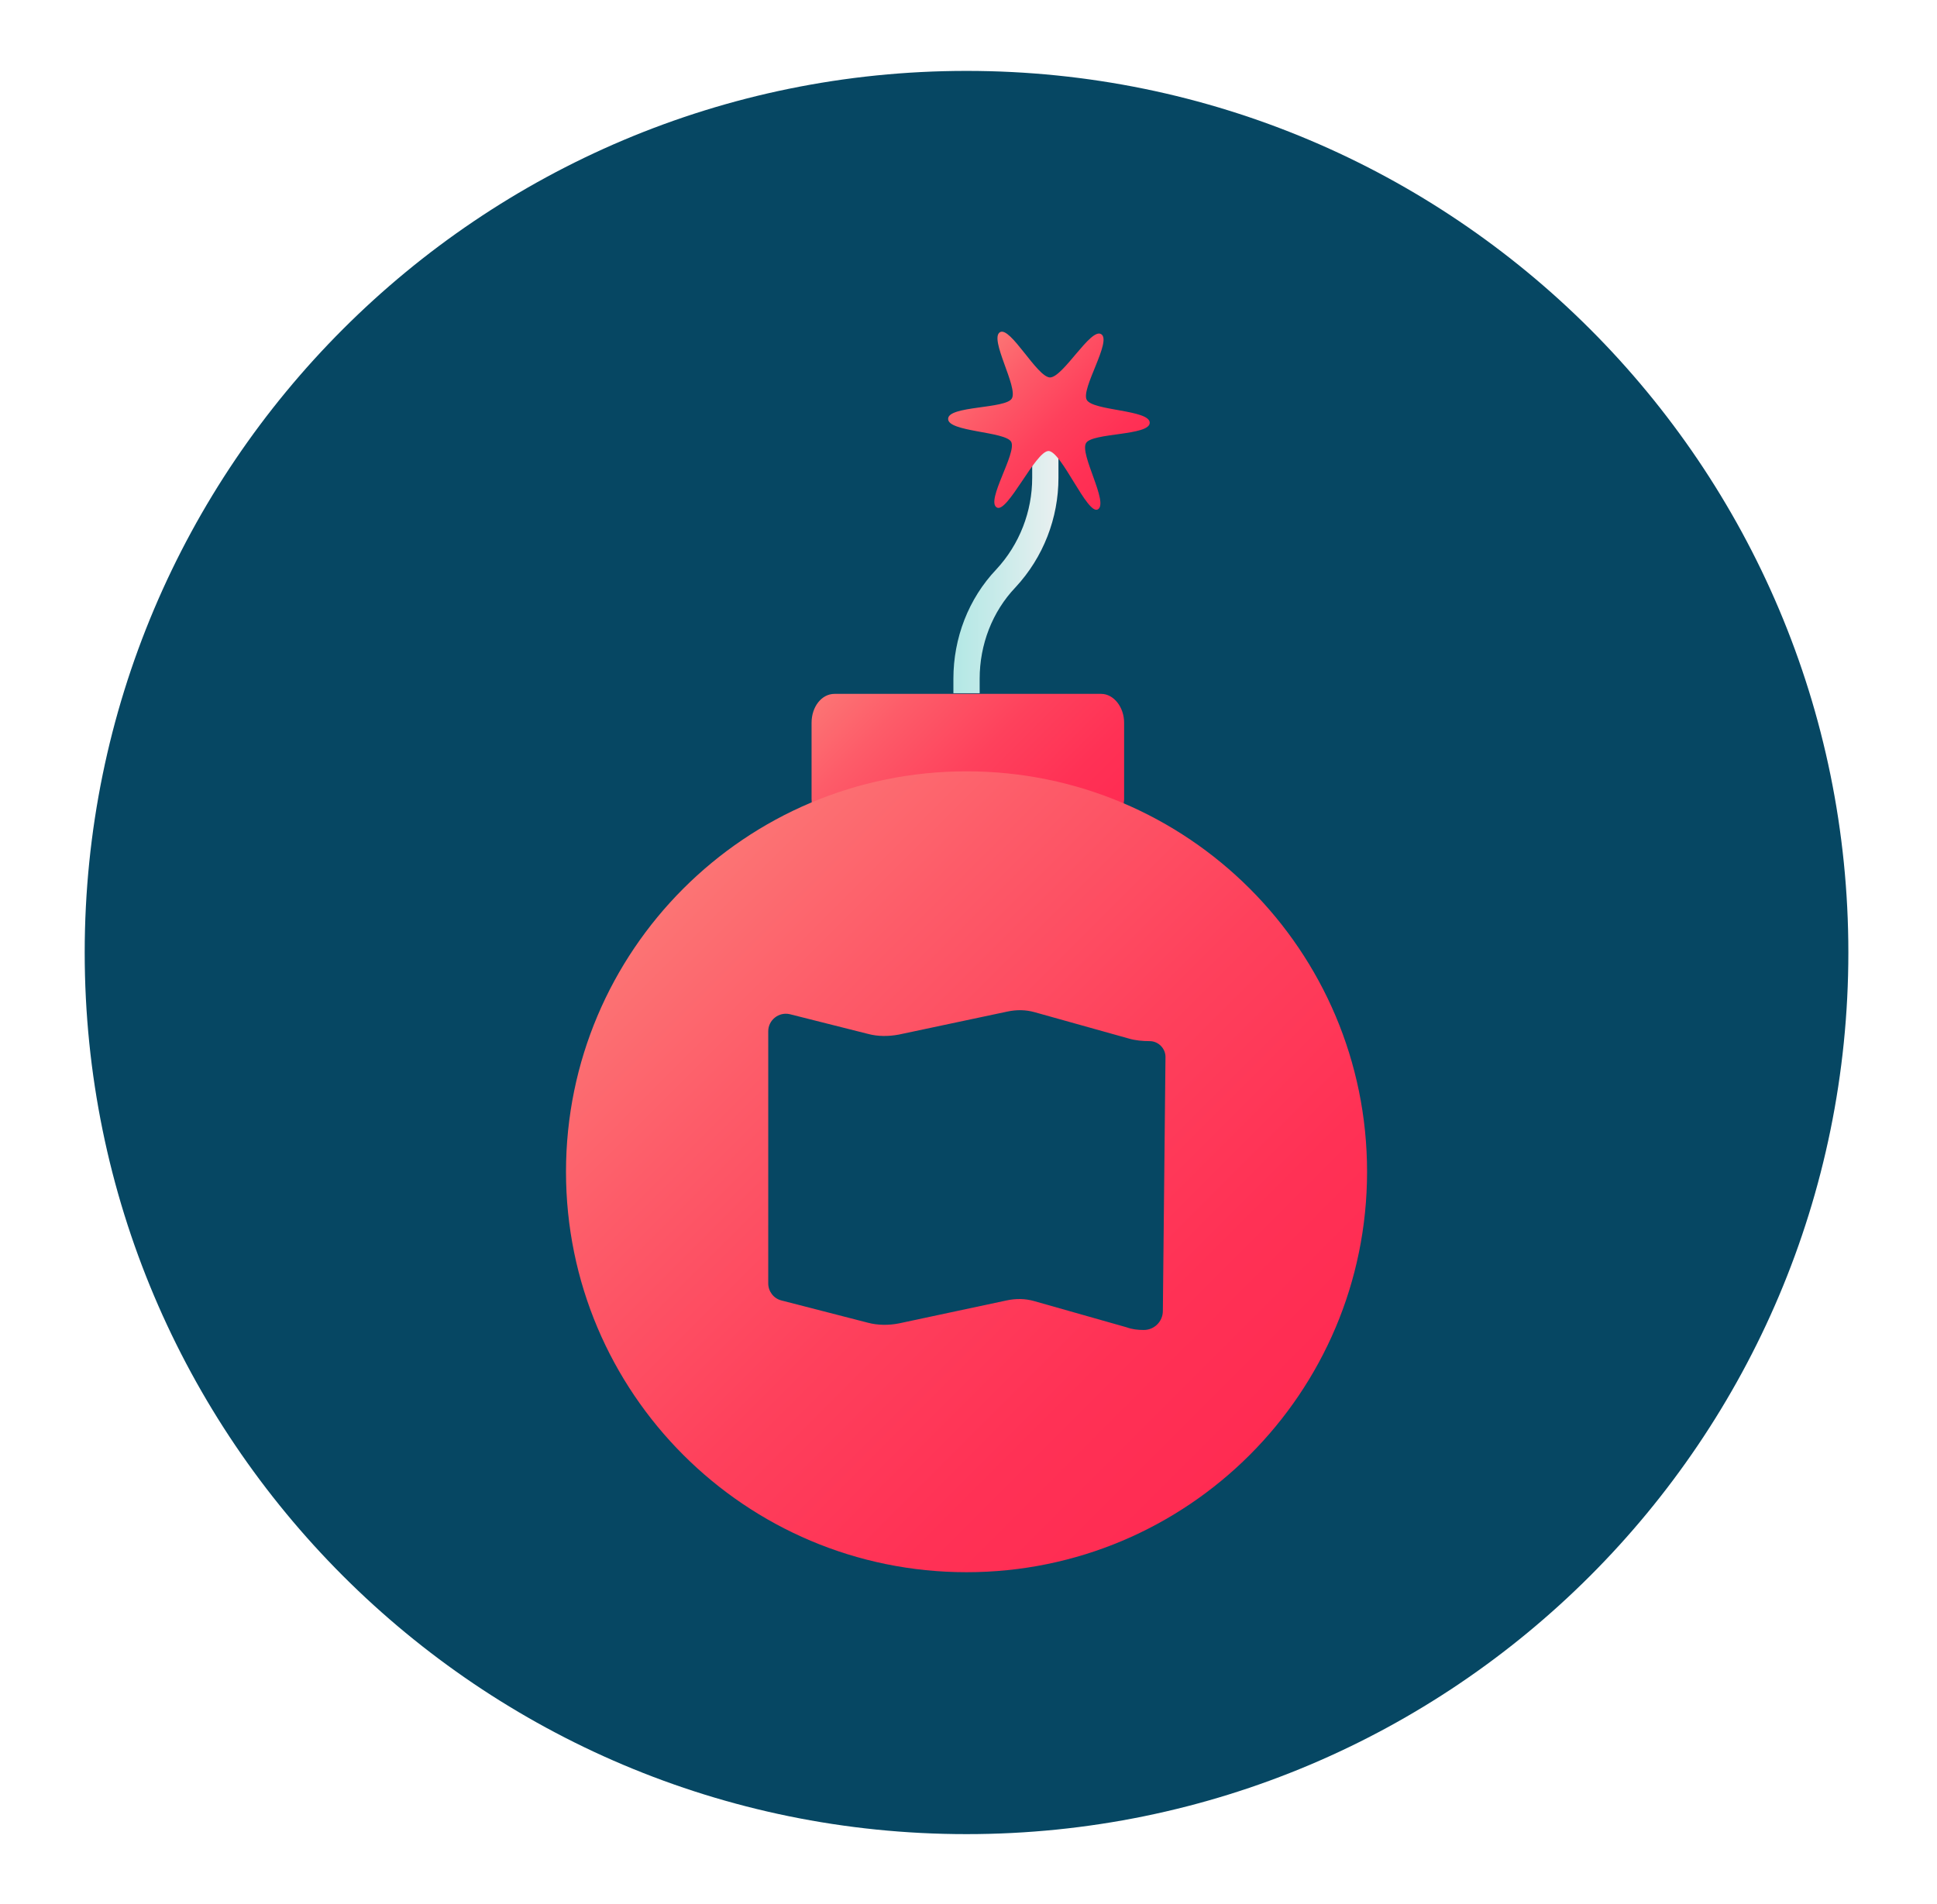
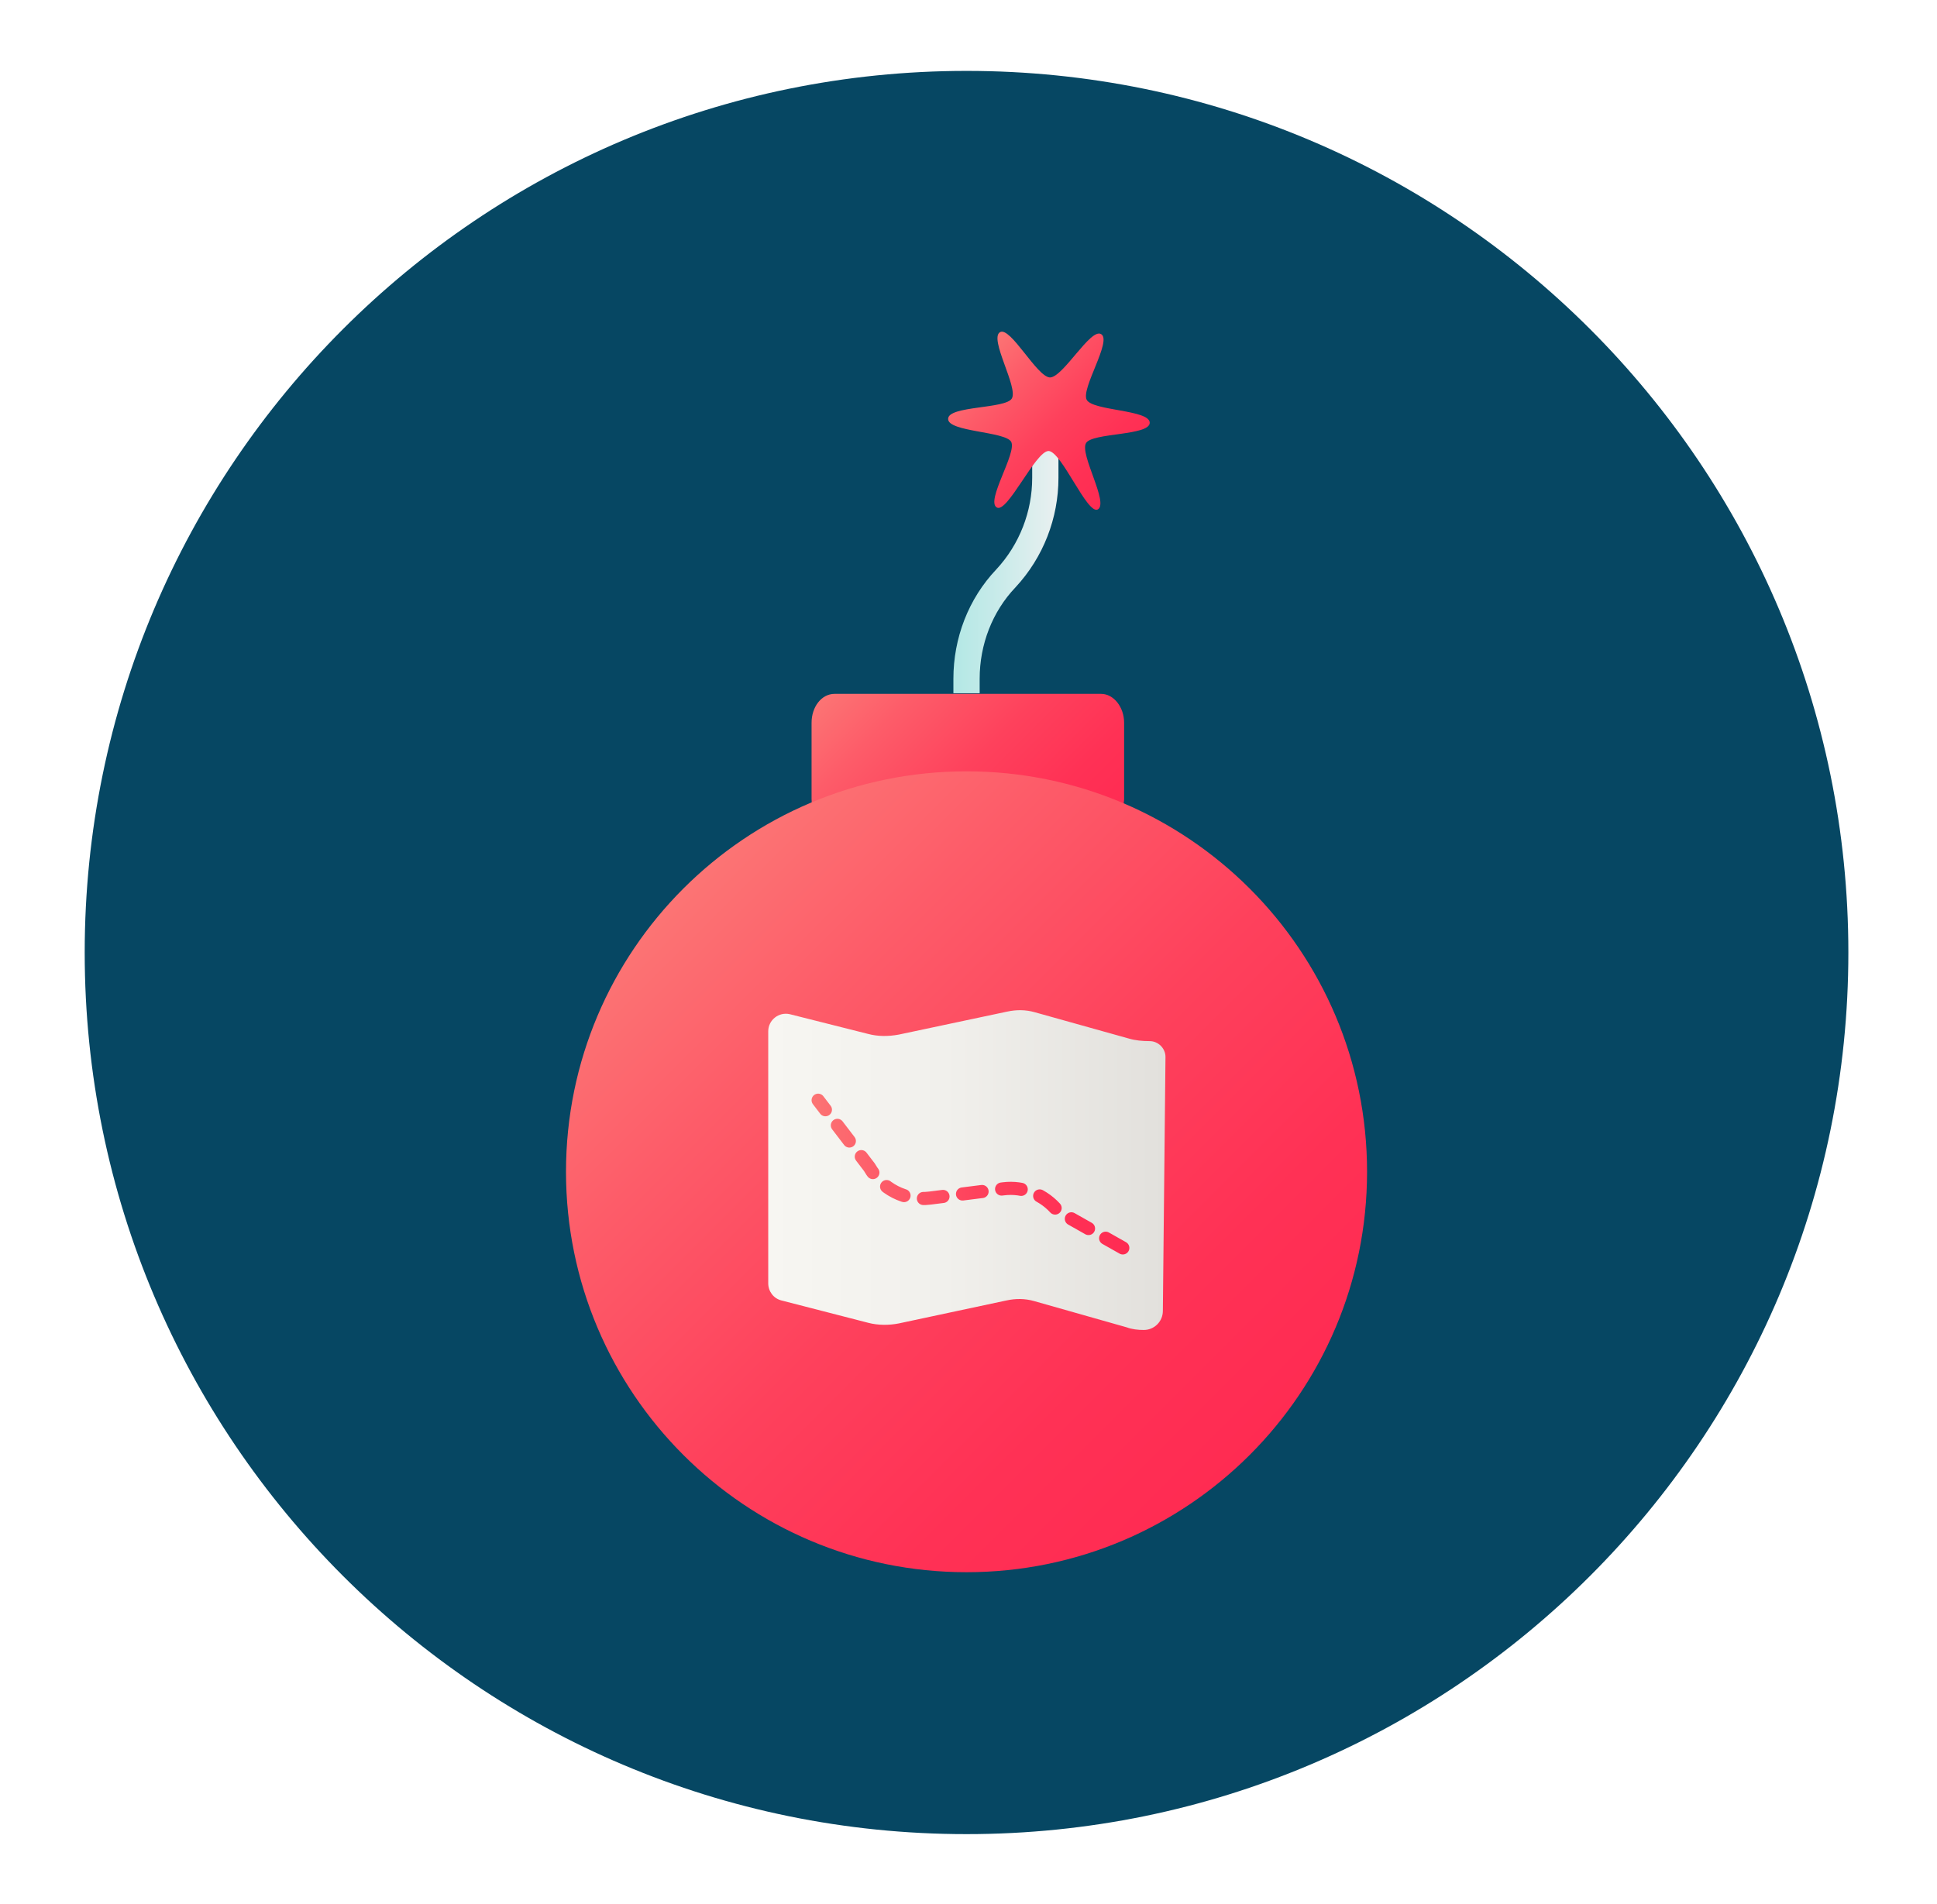
<svg xmlns="http://www.w3.org/2000/svg" version="1.1" id="Layer_1" x="0px" y="0px" viewBox="0 0 295 290" style="enable-background:new 0 0 295 290;" xml:space="preserve">
  <style type="text/css">
	.st0{fill:#064763;}
	.st1{fill:none;stroke:url(#SVGID_1_);stroke-width:4;stroke-miterlimit:10;}
	.st2{fill:url(#SVGID_2_);}
	.st3{fill:url(#SVGID_3_);}
	.st4{fill:url(#SVGID_4_);}
- 	.st5{fill:#064763;enable-background:new    ;}
+ 	.st5{fill:url(#SVGID_5_);}
+ 	
+ 		.st6{fill:none;stroke:url(#SVGID_6_);stroke-width:2;stroke-linecap:round;stroke-linejoin:round;stroke-miterlimit:10;stroke-dasharray:3;}
</style>
  <g>
    <circle id="XMLID_6_" class="st0" cx="147.2" cy="145.1" r="134.3" />
    <g>
-       <linearGradient id="SVGID_1_" gradientUnits="userSpaceOnUse" x1="145.175" y1="205.9" x2="161.175" y2="205.9" gradientTransform="matrix(1 0 0 -1 0 292)">
+       <linearGradient id="SVGID_1_" gradientUnits="userSpaceOnUse" x1="145.175" y1="874.1" x2="161.175" y2="874.1" gradientTransform="matrix(1 0 0 1 0 -788)">
        <stop offset="0" style="stop-color:#B3E8E5" />
        <stop offset="0.463" style="stop-color:#CAEBEA" />
        <stop offset="1" style="stop-color:#EAF0F0" />
      </linearGradient>
      <path class="st1" d="M147.2,105.6v-2.2c0-5.7,2.1-11.2,6-15.3l0,0c3.9-4.2,6-9.7,6-15.3v-6.2" />
-       <linearGradient id="SVGID_2_" gradientUnits="userSpaceOnUse" x1="149.26" y1="238.39" x2="170.24" y2="217.41" gradientTransform="matrix(1 0 0 -1 0 292)">
+       <linearGradient id="SVGID_2_" gradientUnits="userSpaceOnUse" x1="149.26" y1="841.61" x2="170.24" y2="862.59" gradientTransform="matrix(1 0 0 1 0 -788)">
        <stop offset="0" style="stop-color:#FC7474" />
        <stop offset="0.216" style="stop-color:#FD5C69" />
        <stop offset="0.522" style="stop-color:#FE415C" />
        <stop offset="0.793" style="stop-color:#FF3155" />
        <stop offset="1" style="stop-color:#FF2B52" />
      </linearGradient>
      <path class="st2" d="M175.1,64.4c0,2-8.8,1.5-9.7,3.1c-1,1.7,3.5,9.1,1.8,10.1c-1.6,0.9-5.5-8.8-7.5-8.9c-2,0-6.3,9.6-7.9,8.6    c-1.7-1,3.1-8.3,2.2-10c-0.9-1.6-9.7-1.5-9.6-3.5c0-2,8.8-1.5,9.7-3.1c1-1.7-3.5-9.1-1.8-10.1c1.6-0.9,5.6,6.8,7.6,6.9    c2,0,6.2-7.6,7.8-6.6c1.7,1-3.1,8.3-2.2,10C166.4,62.6,175.1,62.4,175.1,64.4z" />
-       <linearGradient id="SVGID_3_" gradientUnits="userSpaceOnUse" x1="131.441" y1="192.051" x2="163.187" y2="160.306" gradientTransform="matrix(1 0 0 -1 0 292)">
+       <linearGradient id="SVGID_3_" gradientUnits="userSpaceOnUse" x1="131.441" y1="887.949" x2="163.187" y2="919.694" gradientTransform="matrix(1 0 0 1 0 -788)">
        <stop offset="0" style="stop-color:#FC7474" />
        <stop offset="0.216" style="stop-color:#FD5C69" />
        <stop offset="0.522" style="stop-color:#FE415C" />
        <stop offset="0.793" style="stop-color:#FF3155" />
        <stop offset="1" style="stop-color:#FF2B52" />
      </linearGradient>
      <path class="st3" d="M166.6,126l-5.5-2.1c-9.2-3.4-19-3.4-28.1,0.1l-5,1.9c-2.2,0.8-4.4-1.3-4.4-4.2v-11.6c0-2.4,1.5-4.4,3.5-4.4    h40.6c1.9,0,3.5,2,3.5,4.4v11.7C171,124.7,168.8,126.8,166.6,126z" />
-       <linearGradient id="SVGID_4_" gradientUnits="userSpaceOnUse" x1="104.286" y1="156.414" x2="190.553" y2="70.147" gradientTransform="matrix(1 0 0 -1 0 292)">
+       <linearGradient id="SVGID_4_" gradientUnits="userSpaceOnUse" x1="104.286" y1="923.586" x2="190.553" y2="1009.853" gradientTransform="matrix(1 0 0 1 0 -788)">
        <stop offset="0" style="stop-color:#FC7474" />
        <stop offset="0.216" style="stop-color:#FD5C69" />
        <stop offset="0.522" style="stop-color:#FE415C" />
        <stop offset="0.793" style="stop-color:#FF3155" />
        <stop offset="1" style="stop-color:#FF2B52" />
      </linearGradient>
      <circle class="st4" cx="147.2" cy="178.5" r="61" />
+       <linearGradient id="SVGID_5_" gradientUnits="userSpaceOnUse" x1="117" y1="178.243" x2="177.5" y2="178.243">
+         <stop offset="0" style="stop-color:#F7F6F2" />
+         <stop offset="0.444" style="stop-color:#F1F0EC" />
+         <stop offset="1" style="stop-color:#E2E0DC" />
+       </linearGradient>
      <path class="st5" d="M177.1,199.7c0,1.6-1.3,2.9-2.9,2.9c-0.9,0-1.8-0.1-2.6-0.4l-14.1-4c-1.4-0.4-2.8-0.4-4.2-0.1l-16.4,3.5    c-1.5,0.3-3.2,0.3-4.7-0.1l-13.2-3.4c-1.2-0.3-2-1.4-2-2.6v-38.4c0-1.7,1.6-3,3.3-2.6l11.9,3c1.5,0.4,3.1,0.4,4.7,0.1l16.5-3.5    c1.4-0.3,2.8-0.3,4.2,0.1l14.3,4c1,0.3,2.1,0.4,3.2,0.4c1.3,0,2.4,1.1,2.4,2.4L177.1,199.7z" />
    </g>
  </g>
+   <linearGradient id="SVGID_6_" gradientUnits="userSpaceOnUse" x1="123.6" y1="178.888" x2="172.018" y2="178.888">
+     <stop offset="0" style="stop-color:#FC7474" />
+     <stop offset="0.216" style="stop-color:#FD5C69" />
+     <stop offset="0.522" style="stop-color:#FE415C" />
+     <stop offset="0.793" style="stop-color:#FF3155" />
+     <stop offset="1" style="stop-color:#FF2B52" />
+   </linearGradient>
+   <path class="st6" d="M171,190.1l-9.9-5.6c-2-2.5-5.2-3.8-8.3-3.4l-11.1,1.4c-3.8,0.5-7.4-1.4-9.3-4.7l-7.8-10.2" />
</svg>
